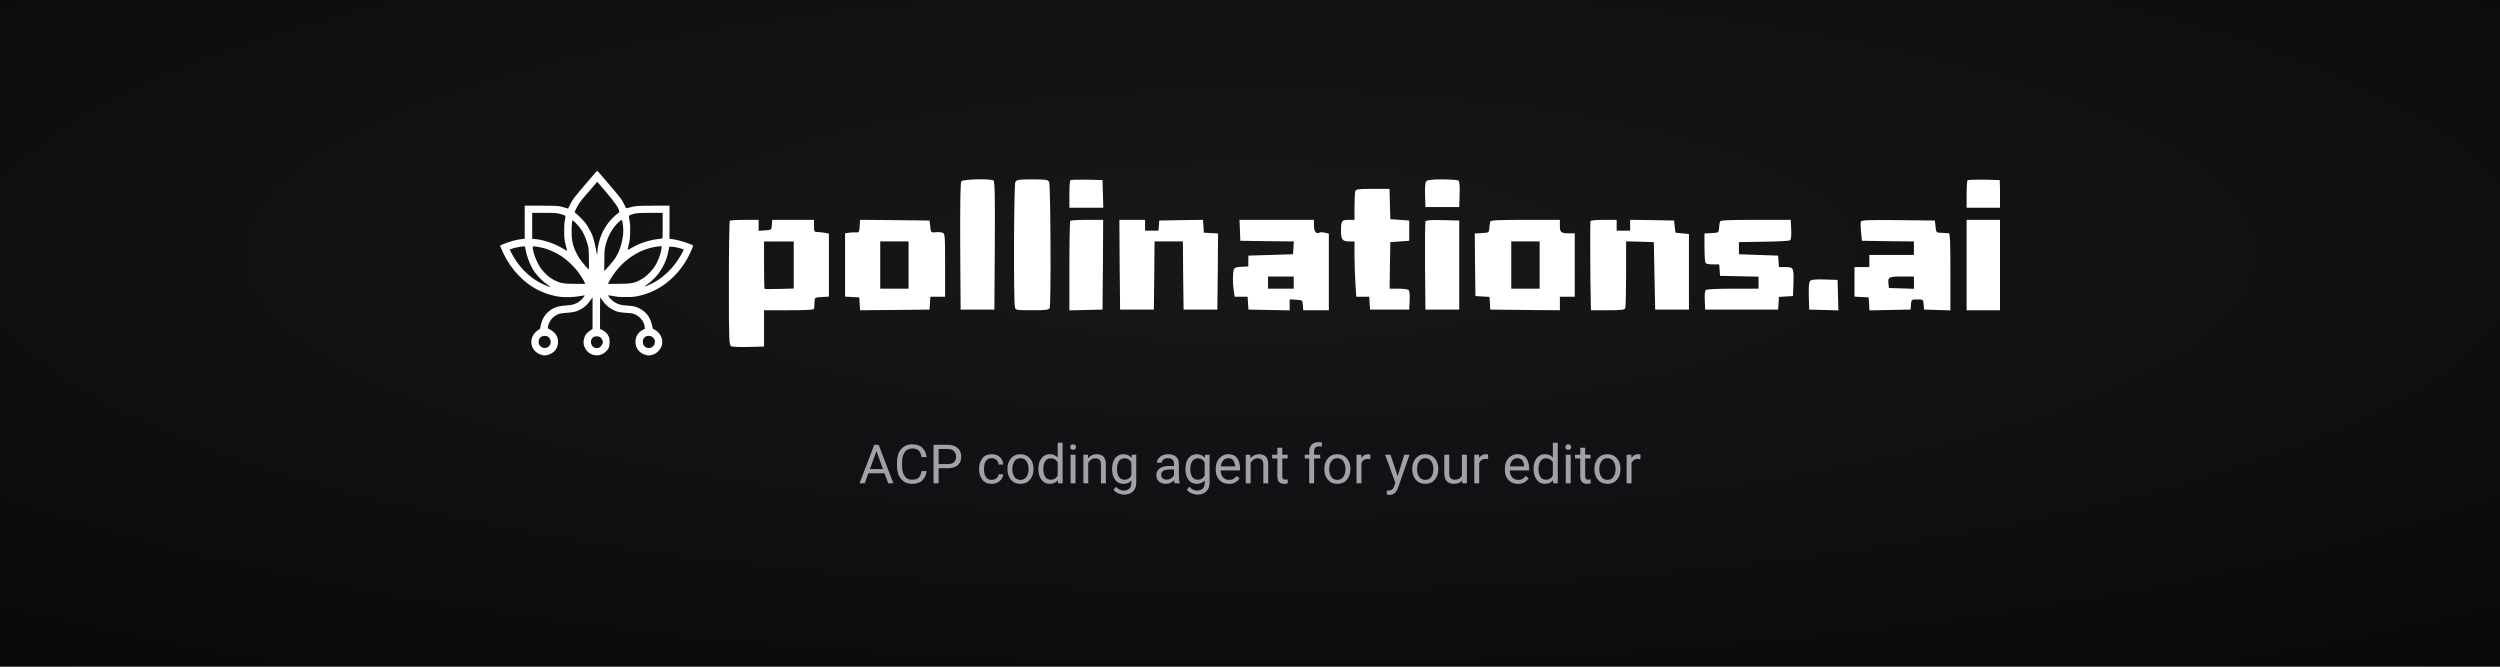
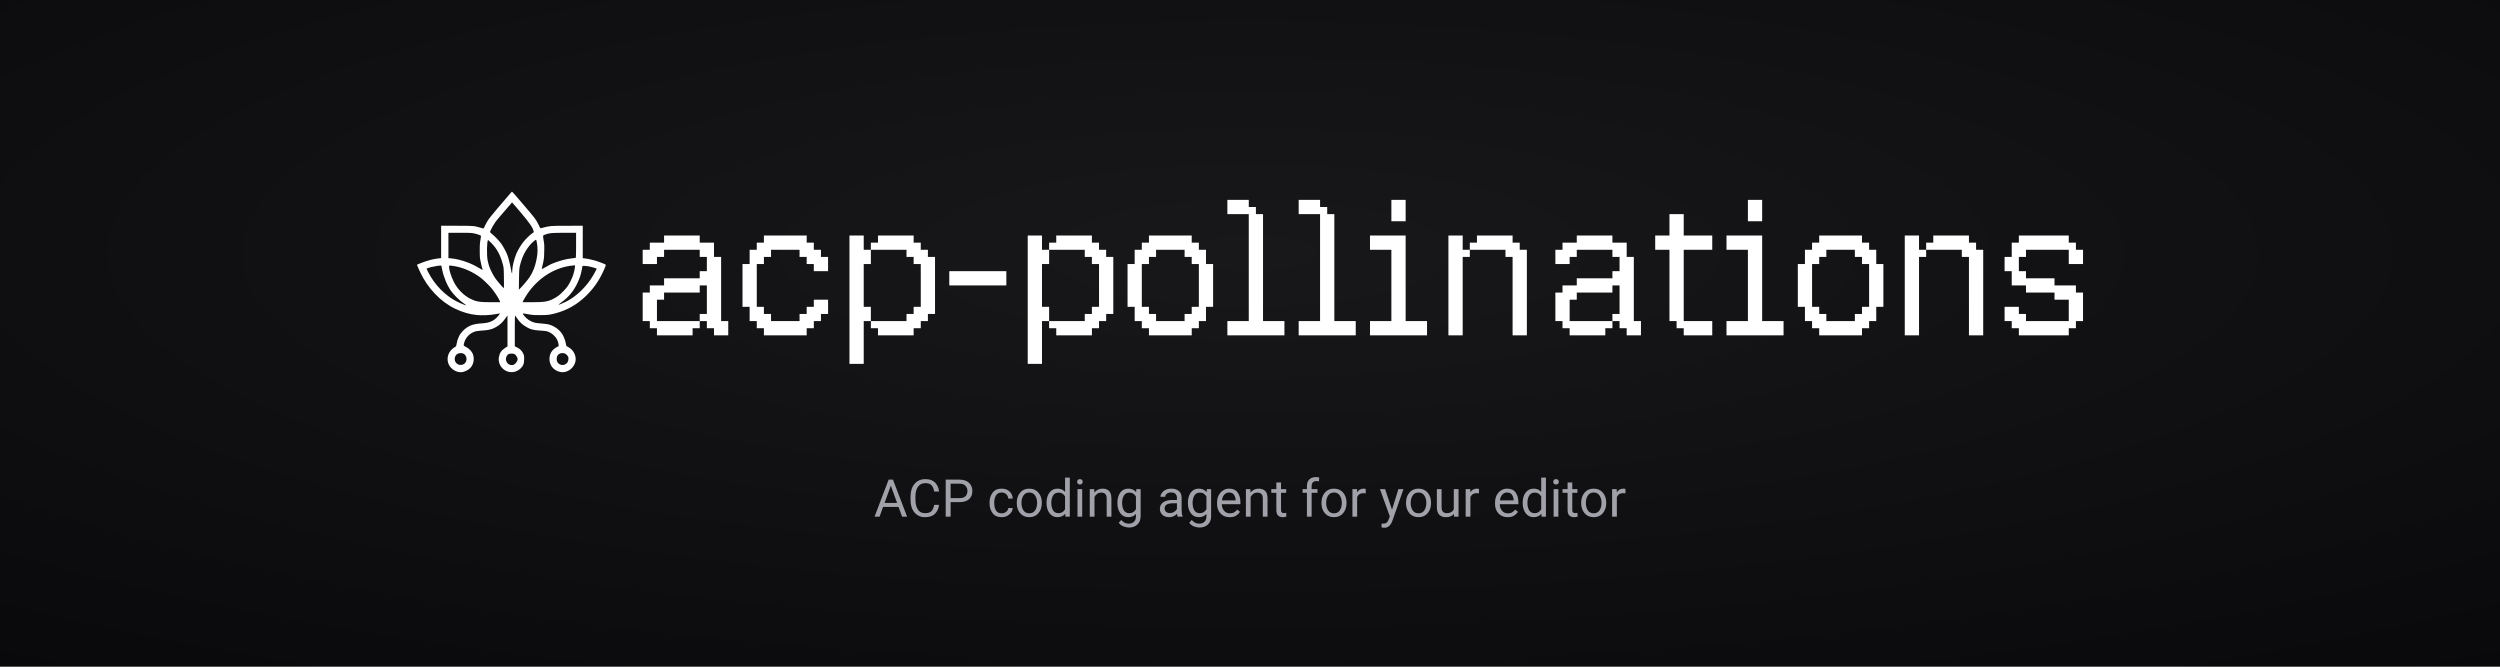
<svg xmlns="http://www.w3.org/2000/svg" width="1200" height="320" viewBox="0 0 1200 320" role="img" aria-label="acp-pollinations">
  <defs>
    <radialGradient id="glow" cx="50%" cy="38%" r="80%">
      <stop offset="0%" stop-color="#18181b" />
      <stop offset="100%" stop-color="#09090b" />
    </radialGradient>
  </defs>
  <rect width="1200" height="320" fill="url(#glow)" />
-   <svg x="240" y="82" width="720" height="88.52" viewBox="0 0 858.891 105.6" fill="#ffffff">
+   <g transform="translate(200.15 92) scale(0.82)" fill="#ffffff">
    <g transform="translate(-13.81 -16.241) scale(0.921)">
      <path fill-rule="evenodd" d="M73.832 19.293a1893.685 1893.685 0 0 0-7.742 9.047c-1.93 2.273-3.274 3.898-4.266 5.156-.988 1.258-1.62 2.149-2.117 2.957-.5.805-.86 1.531-1.309 2.453-.14.285-.277.563-.402.813-.121.254-.238.48-.332.676a20.107 20.107 0 0 1-.34.652c-.008.008-.062 0-.156-.02s-.227-.047-.383-.09c-.16-.039-.351-.09-.558-.148-.207-.059-.43-.121-.668-.191-1.079-.32-1.895-.559-2.684-.743-.79-.18-1.55-.3-2.516-.382-.96-.082-2.129-.121-3.734-.145-1.602-.02-3.64-.023-6.348-.023H35.31l-2.485-.004H30.34v20.574l-.527.059-.524.058-1.055.117c-.59.067-1.203.157-1.84.274-.636.113-1.292.25-1.968.414-.676.16-1.371.348-2.086.555-.715.21-1.445.441-2.195.695-.47.16-1.024.36-1.594.574a64.38 64.38 0 0 0-1.684.649c-.523.207-.992.398-1.328.546-.336.149-.539.246-.539.274 0 .039.07.234.191.535.118.297.29.7.485 1.156.195.453.418.961.644 1.473.227.508.461 1.02.676 1.484a52.041 52.041 0 0 0 9.54 13.926 47.507 47.507 0 0 0 6.14 5.41c2.164 1.59 4.426 2.953 6.75 4.047a51.197 51.197 0 0 0 3.414 1.461c1.129.43 2.242.805 3.36 1.125 1.112.324 2.226.59 3.343.809a39.04 39.04 0 0 0 3.375.504c.84.085 1.781.136 2.777.156a51.632 51.632 0 0 0 6.203-.266 34.786 34.786 0 0 0 2.836-.394 59.177 59.177 0 0 1 2.633-.442c.149-.02.235-.023.246-.015.043.043-.02.195-.152.414a9.01 9.01 0 0 1-.582.812c-.242.313-.527.645-.813.965-.289.316-.582.617-.851.86-.57.519-1.168.968-1.809 1.355-.64.383-1.324.703-2.07.969-.746.261-1.555.464-2.441.617-.891.156-1.856.258-2.926.316-1.36.07-2.582.207-3.703.422-1.118.211-2.13.496-3.07.871-.938.375-1.801.84-2.618 1.403a15.82 15.82 0 0 0-2.351 2 14.205 14.205 0 0 0-1.489 1.765 13.256 13.256 0 0 0-1.148 1.945 15.518 15.518 0 0 0-.856 2.207 20.834 20.834 0 0 0-.59 2.543c-.058.348-.105.61-.156.817-.05.207-.105.36-.183.484a1.184 1.184 0 0 1-.325.332c-.144.106-.332.211-.578.356a9.157 9.157 0 0 0-2.543 2.183 8.797 8.797 0 0 0-1.52 2.813 8.33 8.33 0 0 0-.382 3.113 7.995 7.995 0 0 0 .852 3.098 7.95 7.95 0 0 0 1.574 2.117 9.294 9.294 0 0 0 2.168 1.566c.789.418 1.629.715 2.469.868.84.152 1.68.167 2.472.007a7.941 7.941 0 0 0 1.188-.336c.406-.144.82-.32 1.222-.515.399-.2.79-.418 1.149-.653.36-.234.691-.476.976-.73a6.93 6.93 0 0 0 1.473-1.86c.39-.71.68-1.492.855-2.308.176-.82.243-1.676.188-2.527a8.74 8.74 0 0 0-.531-2.516 5.919 5.919 0 0 0-.68-1.281c-.289-.43-.64-.856-1.031-1.258a10.34 10.34 0 0 0-1.262-1.11 8.299 8.299 0 0 0-1.379-.847c-.414-.2-.722-.352-.95-.492-.226-.137-.366-.27-.44-.43-.075-.16-.083-.352-.043-.613.039-.266.125-.598.242-1.043.226-.871.566-1.695 1.004-2.465a10.426 10.426 0 0 1 3.672-3.754c.77-.46 1.605-.836 2.492-1.102.152-.046.386-.093.675-.144a30.829 30.829 0 0 1 2.246-.273c.43-.043.876-.075 1.317-.102a41.754 41.754 0 0 0 2.773-.25 19.813 19.813 0 0 0 2.243-.406 13.283 13.283 0 0 0 1.918-.621c.609-.246 1.199-.536 1.804-.88a20.824 20.824 0 0 0 1.774-1.116c.539-.383 1.031-.786 1.511-1.227.48-.445.942-.934 1.415-1.488.468-.559.953-1.18 1.468-1.899l.309-.426.308-.43.313-.429.309-.426v19.633l-.399.262-.402.265-.797.532a11.66 11.66 0 0 0-1.567 1.21c-.44.41-.808.837-1.113 1.305-.305.465-.55.97-.746 1.535-.2.567-.351 1.192-.473 1.903a7.401 7.401 0 0 0 .024 2.574 8.502 8.502 0 0 0 2.441 4.543 7.787 7.787 0 0 0 2.157 1.496c.804.367 1.632.61 2.46.715.829.105 1.66.082 2.47-.07a7.963 7.963 0 0 0 2.343-.828 8.831 8.831 0 0 0 2.094-1.567c.406-.402.738-.789 1.011-1.18.27-.394.48-.796.641-1.234.156-.441.266-.918.336-1.473.07-.55.102-1.171.105-1.894 0-.524 0-.93-.011-1.266a6.504 6.504 0 0 0-.074-.836 3.967 3.967 0 0 0-.192-.683c-.09-.23-.207-.485-.355-.805a7.845 7.845 0 0 0-1.594-2.262 8.117 8.117 0 0 0-1.07-.879 9.342 9.342 0 0 0-1.254-.718l-.348-.164-.348-.16-.343-.165-.348-.164v-4.957l-.004-2.476v-2.48c0-1.36.004-2.657.012-3.833.008-1.176.02-2.23.035-3.11.016-.882.035-1.589.055-2.07.02-.48.043-.734.066-.707.02.028.074.102.156.208l.301.421c.121.168.258.364.406.575.145.207.305.433.461.664.38.543.735 1.027 1.09 1.468.352.438.703.832 1.063 1.2.363.367.742.707 1.148 1.039.406.328.844.652 1.332.98.777.528 1.5.965 2.223 1.328.718.364 1.437.657 2.203.89.765.235 1.582.411 2.496.544.914.137 1.93.23 3.094.3.433.024.867.055 1.289.087a40.742 40.742 0 0 1 2.148.215c.27.035.477.07.602.101.965.234 1.898.64 2.761 1.168a11.119 11.119 0 0 1 2.34 1.93 10.355 10.355 0 0 1 1.688 2.437c.43.867.707 1.781.805 2.695l.03.313.032.309.035.316.031.309-.27.14-.538.274-.274.136c-.828.426-1.558.922-2.183 1.493a7.954 7.954 0 0 0-1.54 1.91 7.731 7.731 0 0 0-.87 2.273 9.264 9.264 0 0 0-.172 2.594c.066.96.285 1.871.64 2.703a7.903 7.903 0 0 0 1.446 2.258 8.316 8.316 0 0 0 2.14 1.683c.817.45 1.727.782 2.715.98 1.309.255 2.617.126 3.836-.3a8.813 8.813 0 0 0 3.266-2.05 8.893 8.893 0 0 0 2.117-3.239c.453-1.21.613-2.527.387-3.848a9.06 9.06 0 0 0-1.504-3.644 9.344 9.344 0 0 0-1.301-1.477 8.97 8.97 0 0 0-1.61-1.16c-.18-.097-.347-.2-.507-.293-.16-.097-.305-.183-.434-.265-.125-.082-.23-.153-.312-.211a.573.573 0 0 1-.137-.121.813.813 0 0 1-.063-.184c-.027-.094-.058-.223-.097-.375a11.147 11.147 0 0 1-.11-.512c-.039-.187-.082-.39-.12-.594-.098-.5-.227-1.023-.383-1.554a19.7 19.7 0 0 0-.551-1.594c-.207-.527-.43-1.039-.668-1.512a12.868 12.868 0 0 0-.735-1.3 12.93 12.93 0 0 0-1.582-1.954 15.064 15.064 0 0 0-1.98-1.691 15.833 15.833 0 0 0-2.27-1.355 14.35 14.35 0 0 0-2.449-.934 9.33 9.33 0 0 0-.836-.188 25.72 25.72 0 0 0-1.094-.18 40.224 40.224 0 0 0-2.605-.269 51.614 51.614 0 0 1-1.281-.11 47.27 47.27 0 0 1-1.242-.128 37.65 37.65 0 0 1-1.067-.14 12.643 12.643 0 0 1-.746-.133 11.48 11.48 0 0 1-1.508-.458c-.5-.187-.996-.414-1.472-.668a12.371 12.371 0 0 1-2.606-1.847 16.117 16.117 0 0 1-1.676-1.836 5.604 5.604 0 0 1-.465-.707c-.097-.192-.125-.324-.074-.375.016-.016.117-.012.285.004.168.015.407.047.696.09.293.039.633.093 1.008.156.37.062.78.137 1.207.215a60.65 60.65 0 0 0 1.789.304c.527.079 1.011.133 1.535.172.523.04 1.09.063 1.777.078.692.016 1.504.02 2.527.024 1.22 0 2.204-.008 3.06-.031a27.474 27.474 0 0 0 2.257-.153 20.662 20.662 0 0 0 2.047-.336 48.885 48.885 0 0 0 2.426-.59 44.634 44.634 0 0 0 5.347-1.761 42.256 42.256 0 0 0 4.98-2.387 43.059 43.059 0 0 0 4.633-3.031 46.976 46.976 0 0 0 4.329-3.692 55.822 55.822 0 0 0 3.312-3.468 49.244 49.244 0 0 0 2.879-3.63 50.142 50.142 0 0 0 2.516-3.886 57.29 57.29 0 0 0 2.23-4.258c.375-.793.691-1.48.95-2.066.257-.59.46-1.078.613-1.473.144-.398.242-.7.285-.918.047-.219.039-.351-.016-.402-.078-.07-.41-.23-.902-.442a57.272 57.272 0 0 0-1.828-.73c-.692-.262-1.434-.535-2.121-.777a36.517 36.517 0 0 0-1.778-.586 54.289 54.289 0 0 0-3.531-.879 48.341 48.341 0 0 0-1.715-.332 23.874 23.874 0 0 0-1.465-.215l-.633-.07-.312-.04-.316-.035V39.301l-2.461.004h-2.461l-2.457.004h-2.461c-2.645.004-4.664.007-6.266.03-1.605.024-2.797.067-3.789.141-.992.079-1.789.192-2.598.356-.812.164-1.64.383-2.703.668a23.531 23.531 0 0 1-1.203.3c-.16.036-.289.06-.383.075-.093.016-.148.02-.156.008a29.962 29.962 0 0 1-.355-.672c-.102-.2-.22-.434-.348-.692a79.19 79.19 0 0 1-.418-.828c-.45-.902-.785-1.578-1.168-2.234-.379-.66-.805-1.297-1.422-2.117-.617-.817-1.433-1.82-2.594-3.203-1.16-1.387-2.671-3.153-4.68-5.508-1.398-1.64-2.53-2.961-3.44-4.02a272.265 272.265 0 0 0-2.122-2.441c-.523-.59-.875-.973-1.11-1.211-.237-.234-.355-.324-.402-.32-.015 0-.07.047-.156.132-.086.086-.199.207-.34.356-.136.148-.296.328-.472.523-.172.2-.364.414-.555.641m7.059 11.504a151.52 151.52 0 0 1 3.582 4.336 58.05 58.05 0 0 1 2.488 3.336c.66.965 1.16 1.793 1.516 2.515.355.72.57 1.332.66 1.868.023.14.039.25.031.347a.526.526 0 0 1-.09.262 1.205 1.205 0 0 1-.266.262c-.12.093-.285.199-.492.332-.332.21-.773.554-1.265.976-.493.426-1.043.934-1.594 1.473a43.455 43.455 0 0 0-1.625 1.672 25.487 25.487 0 0 0-1.348 1.574c-.398.512-.812 1.09-1.222 1.703a39.76 39.76 0 0 0-1.204 1.91 39.73 39.73 0 0 0-1.085 1.946c-.329.636-.622 1.25-.86 1.812-.34.809-.672 1.727-.976 2.688-.305.96-.582 1.964-.817 2.945-.234.984-.43 1.945-.562 2.816-.137.871-.215 1.653-.215 2.282-.004.609-.024 1.054-.055 1.332-.035.277-.086.386-.152.328-.067-.055-.149-.278-.246-.664a26.572 26.572 0 0 1-.336-1.66 76.29 76.29 0 0 0-.54-2.758 81.86 81.86 0 0 0-.624-2.66c-.211-.844-.43-1.637-.645-2.34a22.878 22.878 0 0 0-.617-1.801 24.472 24.472 0 0 0-.742-1.66 48.94 48.94 0 0 0-2.047-3.746c-.36-.59-.707-1.13-1.027-1.582a21.393 21.393 0 0 0-1.153-1.446 44.776 44.776 0 0 0-1.558-1.71 47.283 47.283 0 0 0-1.657-1.657c-.539-.512-1.043-.96-1.468-1.3-.172-.141-.34-.278-.489-.41a8.144 8.144 0 0 1-.402-.376 3.846 3.846 0 0 1-.27-.293c-.066-.082-.101-.144-.101-.176 0-.105.098-.378.262-.753.16-.372.386-.848.644-1.356.258-.508.547-1.05.828-1.562a24.735 24.735 0 0 1 1.582-2.508c.262-.371.543-.746.871-1.16.329-.418.7-.871 1.149-1.407.45-.535.973-1.144 1.601-1.87.235-.27.536-.614.875-1.005.336-.394.715-.832 1.114-1.293.394-.46.808-.937 1.215-1.41.402-.472.8-.933 1.168-1.363l.668-.777.668-.774.667-.777.665-.778.117.118.113.12.117.118.113.117a110.75 110.75 0 0 1 1.668 1.914l1.555 1.809c.57.664 1.184 1.383 1.813 2.12M51.227 44.149c.425.09.867.2 1.304.317.434.117.864.242 1.254.37.395.13.754.259 1.055.38.297.12.535.234.687.332.051.035.09.094.11.191.02.098.023.239.011.442-.015.199-.046.457-.097.793-.055.336-.125.75-.215 1.257-.094.524-.172.989-.23 1.446-.06.457-.106.91-.137 1.41a32.68 32.68 0 0 0-.067 1.7c-.011.648-.015 1.401-.015 2.312 0 .98.004 1.761.015 2.414.012.648.035 1.172.07 1.644.04.473.09.89.165 1.336.07.446.164.918.285 1.488.074.348.156.72.242 1.094.082.375.168.754.254 1.11.086.359.168.695.242.992.074.3.14.554.195.75.055.195.102.383.149.554.043.172.082.329.113.461.031.13.059.239.07.317.016.078.02.125.012.133a.942.942 0 0 1-.183-.079 35.955 35.955 0 0 1-1.148-.629c-.255-.144-.532-.304-.821-.472a95.651 95.651 0 0 0-2.031-1.152 44.616 44.616 0 0 0-1.723-.899 34 34 0 0 0-1.633-.75 44.224 44.224 0 0 0-1.762-.715 50.86 50.86 0 0 0-2.855-1.004 45.68 45.68 0 0 0-2.8-.793 39.106 39.106 0 0 0-2.653-.562 26.924 26.924 0 0 0-2.406-.309l-.426-.03-.426-.036-.426-.031-.426-.035V43.758h7.215c1.578.004 2.832.008 3.852.015 1.02.012 1.8.028 2.437.055a20.37 20.37 0 0 1 1.547.117c.43.051.797.117 1.196.203m64.886 7.493c0 1.23-.008 2.34-.015 3.312-.008.977-.02 1.817-.04 2.504-.015.691-.038 1.23-.062 1.602-.023.367-.05.57-.082.59a1.259 1.259 0 0 1-.281.07c-.153.031-.367.062-.617.101-.254.035-.547.078-.868.117-.32.043-.664.083-1.02.122-.765.086-1.538.199-2.323.343-.79.141-1.59.313-2.407.516-.816.203-1.652.434-2.503.7-.856.26-1.73.558-2.625.882-.735.266-1.305.477-1.801.672-.496.195-.918.375-1.348.578-.43.203-.867.43-1.398.723-.528.289-1.149.644-1.946 1.101a34.54 34.54 0 0 1-1.644.895 9.035 9.035 0 0 1-.528.242c-.128.055-.21.074-.226.059-.016-.016-.02-.082-.012-.184a5.49 5.49 0 0 1 .055-.422c.031-.172.066-.371.113-.59.043-.219.098-.457.156-.699.258-1.082.454-1.906.602-2.613.152-.703.258-1.282.332-1.867.078-.583.125-1.172.156-1.895.035-.723.059-1.578.086-2.695.024-.98.04-1.77.043-2.434.004-.66-.004-1.2-.027-1.684a17.76 17.76 0 0 0-.113-1.355 29.95 29.95 0 0 0-.223-1.445c-.152-.887-.27-1.543-.336-2.035-.066-.493-.086-.825-.04-1.059a.664.664 0 0 1 .333-.492c.18-.117.437-.207.781-.336.692-.266 1.29-.469 1.926-.63.637-.16 1.309-.276 2.152-.358.84-.082 1.852-.133 3.164-.16 1.309-.032 2.922-.044 4.965-.047l3.813-.008h1.902l1.906-.004v7.883m-25.05-2.368c.195 1.02.343 1.977.437 2.91.098.934.14 1.837.133 2.75a25.621 25.621 0 0 1-.18 2.797c-.11.961-.273 1.961-.488 3.036a39.395 39.395 0 0 1-.746 3.12 31.161 31.161 0 0 1-.946 2.829c-.355.906-.75 1.781-1.187 2.64a30.9 30.9 0 0 1-1.473 2.555c-.215.34-.597.86-1.074 1.469a76.18 76.18 0 0 1-1.625 2.012 79.82 79.82 0 0 1-1.73 2.011 30.987 30.987 0 0 1-1.387 1.489l-.258.25-.262.254-.257.253-.262.254.02-1.62.023-1.622.02-1.617.019-1.621c.02-1.414.035-2.543.058-3.465.02-.922.047-1.637.082-2.227.036-.59.082-1.054.141-1.472.059-.422.133-.797.227-1.211a38.117 38.117 0 0 1 1.086-3.91c.418-1.235.89-2.403 1.433-3.524a28.68 28.68 0 0 1 1.82-3.222 31.184 31.184 0 0 1 2.258-3.012 18.08 18.08 0 0 1 1.012-1.086c.367-.363.746-.715 1.106-1.023.355-.31.69-.575.964-.762.27-.188.48-.297.59-.297.035 0 .07.031.11.086.039.05.078.129.12.226a4.214 4.214 0 0 1 .216.75m-28.895.91c.914.915 1.738 1.86 2.488 2.86a25.52 25.52 0 0 1 2.028 3.187 30.027 30.027 0 0 1 1.636 3.645 42.64 42.64 0 0 1 1.32 4.23c.122.485.22.872.294 1.274.074.406.125.832.164 1.387.043.554.07 1.242.09 2.171.023.934.039 2.11.058 3.645.02 1.441.035 2.566.04 3.438.003.87 0 1.488-.016 1.921-.016.434-.043.68-.086.813-.04.129-.094.14-.16.101-.106-.058-.376-.324-.743-.722-.367-.399-.84-.926-1.34-1.512a82.643 82.643 0 0 1-1.539-1.832 48.185 48.185 0 0 1-1.34-1.695c-.34-.45-.722-1.031-1.117-1.688a40.534 40.534 0 0 1-1.183-2.125 43.623 43.623 0 0 1-1.075-2.207 21.82 21.82 0 0 1-.773-1.933c-.07-.215-.152-.477-.238-.762-.082-.29-.172-.602-.258-.922a49.961 49.961 0 0 1-.461-1.844c-.187-.86-.316-2.113-.395-3.508a62.606 62.606 0 0 1-.066-4.378c.027-1.434.106-2.762.227-3.735.12-.969.285-1.578.492-1.578.023 0 .097.05.21.14.11.09.259.22.438.38a44.358 44.358 0 0 1 1.305 1.25m53.23 15.39a24.897 24.897 0 0 1-.965 4.492 26.72 26.72 0 0 1-.824 2.25 33.11 33.11 0 0 1-1.058 2.305c-.344.676-.66 1.262-.98 1.805-.321.543-.641 1.035-.997 1.523-.351.485-.734.961-1.18 1.473-.445.508-.953 1.05-1.542 1.66a35.204 35.204 0 0 1-1.579 1.54c-.496.448-.976.847-1.468 1.21-.493.367-1 .703-1.551 1.031-.55.328-1.145.649-1.817.989-.84.421-1.624.761-2.445 1.03a15.58 15.58 0 0 1-2.683.626c-1.004.152-2.145.25-3.532.308-1.382.063-3.011.082-4.98.082H82.18l.03-.113.036-.113.031-.113.035-.114c.055-.199.243-.582.516-1.074.274-.496.633-1.101 1.027-1.746.399-.645.836-1.324 1.266-1.969.43-.644.852-1.25 1.219-1.746a44.604 44.604 0 0 1 5.883-6.445 41.569 41.569 0 0 1 6.812-4.977 38.048 38.048 0 0 1 7.477-3.36 34.711 34.711 0 0 1 7.886-1.585c.11-.008.22-.02.325-.027.105-.008.203-.02.293-.028.09-.008.164-.02.226-.023.063-.008.106-.016.13-.02.023-.004.038.024.05.078a.934.934 0 0 1 .023.239c.004.101 0 .226-.007.363-.008.137-.02.29-.04.45M30.934 66.89c.242 1.234.562 2.488.945 3.738a41.182 41.182 0 0 0 1.32 3.68 37.438 37.438 0 0 0 1.61 3.425 27.185 27.185 0 0 0 1.816 2.961c.45.633.992 1.313 1.594 2.004a38.232 38.232 0 0 0 1.949 2.074c.687.68 1.395 1.34 2.098 1.942.699.597 1.39 1.144 2.03 1.597.298.208.575.407.825.59.25.184.469.352.649.496.18.141.32.258.41.344.09.082.129.133.105.14-.066.028-.328-.038-.71-.167-.384-.13-.891-.324-1.458-.555a48.612 48.612 0 0 1-1.812-.777 38.066 38.066 0 0 1-7.352-4.297 42.01 42.01 0 0 1-5.043-4.422 44.733 44.733 0 0 1-4.37-5.254 45.026 45.026 0 0 1-3.575-5.941c-.125-.258-.25-.504-.356-.735-.109-.226-.207-.433-.285-.609-.078-.176-.14-.32-.18-.422-.042-.101-.058-.164-.05-.172.008-.008.062-.031.148-.066.09-.035.211-.082.36-.137.144-.05.32-.113.507-.18l.614-.21c.433-.145.988-.297 1.593-.446a39.578 39.578 0 0 1 3.805-.73c.574-.078 1.07-.125 1.434-.133l.23-.004.235-.004.23-.004.234-.004.114.57.109.57.113.567.114.57m8.199-1.87c1.383.238 2.8.59 4.226 1.039 1.426.449 2.856 1 4.27 1.636a42.064 42.064 0 0 1 4.16 2.164c1.348.801 2.648 1.68 3.879 2.621.41.317.95.778 1.547 1.32a69.069 69.069 0 0 1 1.914 1.805c.652.641 1.3 1.293 1.871 1.899a31.34 31.34 0 0 1 1.422 1.586 46.416 46.416 0 0 1 1.726 2.27c.57.796 1.125 1.613 1.622 2.39.5.781.94 1.52 1.285 2.152.343.637.593 1.172.71 1.543l.032.114.035.113.04.113.03.113h-5.511c-1.918 0-3.48-.02-4.801-.078-1.324-.058-2.41-.156-3.371-.312a15.68 15.68 0 0 1-2.63-.653c-.831-.289-1.651-.652-2.581-1.109a20.527 20.527 0 0 1-3.137-1.926 24.776 24.776 0 0 1-2.902-2.523 26.07 26.07 0 0 1-2.528-2.988 24.005 24.005 0 0 1-2.011-3.305 35.404 35.404 0 0 1-1.192-2.649 38.321 38.321 0 0 1-.968-2.66 25.394 25.394 0 0 1-.645-2.39c-.156-.72-.238-1.348-.238-1.832 0-.211 0-.371.011-.489.012-.12.032-.203.079-.257.043-.055.105-.082.203-.098.093-.016.222-.016.39-.016.094 0 .25.012.453.032.204.023.454.05.73.09.278.035.583.078.903.128.32.047.653.102.977.157m84.953.085c.336.06.809.168 1.336.297.523.13 1.101.282 1.64.434.543.152 1.051.305 1.43.43.387.125.649.222.7.273.027.023-.028.184-.149.45-.121.265-.3.632-.527 1.062-.223.433-.493.93-.79 1.457a56.9 56.9 0 0 1-.937 1.633 44.31 44.31 0 0 1-3.473 5.027 46.345 46.345 0 0 1-4.12 4.531 43.203 43.203 0 0 1-4.571 3.848 34.726 34.726 0 0 1-4.82 2.969 42.898 42.898 0 0 1-3.02 1.367c-.469.191-.89.351-1.207.457-.32.105-.535.156-.598.137-.027-.012.004-.055.079-.133.074-.074.195-.18.351-.309.153-.129.348-.281.563-.445.218-.164.465-.344.722-.531a31.987 31.987 0 0 0 3.067-2.473 30.025 30.025 0 0 0 4.992-5.887 32.018 32.018 0 0 0 1.953-3.441c.398-.809.75-1.57 1.059-2.309a30.121 30.121 0 0 0 1.48-4.39c.188-.758.363-1.547.52-2.391l.109-.59.113-.586.11-.59.109-.586h1.133c.156 0 .347.008.566.024.215.012.457.035.703.062a20.21 20.21 0 0 1 1.477.203m-79.191 55.711c.363.23.671.555.917.934.247.379.426.816.536 1.273.109.457.148.938.105 1.407a3.61 3.61 0 0 1-.371 1.336c-.156.304-.332.57-.539.808a3.303 3.303 0 0 1-1.512.996 4.104 4.104 0 0 1-.965.184 4.468 4.468 0 0 1-1.03-.043 3.427 3.427 0 0 1-1.719-.805 4.434 4.434 0 0 1-.696-.77 3.378 3.378 0 0 1-.555-1.284 4.203 4.203 0 0 1-.046-1.434c.066-.48.21-.945.43-1.36.214-.413.507-.78.87-1.058a3.654 3.654 0 0 1 1.059-.555c.383-.132.789-.207 1.2-.222.41-.02.82.023 1.214.12.39.102.766.259 1.102.473m64.375-.195c.175.086.37.23.574.406.199.176.402.38.586.598.187.215.36.438.492.652.133.211.226.407.266.567.019.07.035.168.042.285.012.113.02.25.024.398.004.145 0 .301-.004.457a8.875 8.875 0 0 1-.023.461 3.545 3.545 0 0 1-.774 1.953 3.866 3.866 0 0 1-3.625 1.368 3.584 3.584 0 0 1-1.883-.95 4.289 4.289 0 0 1-.55-.609 2.827 2.827 0 0 1-.352-.637 3.475 3.475 0 0 1-.188-.746 6.793 6.793 0 0 1-.054-.941c0-.352.027-.672.082-.961.05-.293.137-.555.25-.797.117-.242.265-.465.449-.676.188-.21.406-.41.668-.601.25-.188.547-.328.879-.434a4.168 4.168 0 0 1 1.05-.187c.364-.024.735 0 1.09.066.36.062.7.176 1 .328m-31.93.473c.177.125.368.328.556.57.183.242.367.531.527.824.16.293.297.598.394.88a2.5 2.5 0 0 1 .16.737c0 .258-.074.567-.206.895a5.551 5.551 0 0 1-.54.996 6 6 0 0 1-.742.906c-.265.27-.547.489-.816.63a2.93 2.93 0 0 1-1.024.3 3.709 3.709 0 0 1-1.117-.047 3.928 3.928 0 0 1-1.066-.37 3.194 3.194 0 0 1-.871-.669 4.034 4.034 0 0 1-.68-1.012 4.028 4.028 0 0 1-.355-1.12 3.802 3.802 0 0 1-.012-1.153 3.5 3.5 0 0 1 .344-1.094c.187-.363.375-.664.586-.91.21-.242.441-.43.71-.57.266-.14.57-.23.922-.282a6.496 6.496 0 0 1 1.239-.046c.254.011.472.027.664.046.195.024.363.055.515.098a2.284 2.284 0 0 1 .813.39" />
    </g>
-     <g transform="translate(-68.454 -154.133) scale(4.051)">
-       <path d="M82.117 39.523c-.152.172-.191 2.747-.172 9.192l.059 8.945h4.773l.059-9.039c.039-7.113 0-9.078-.191-9.21-.438-.266-4.278-.192-4.528.112m7.621.117c-.21.4-.265 16.895-.054 17.696.093.398.187.418 2.441.418 1.969 0 2.371-.059 2.465-.305.21-.535.133-17.43-.074-17.828-.192-.324-.422-.363-2.391-.363-1.965 0-2.195.039-2.387.383m7.774-.27c-.075.078-.133.992-.133 2.024v1.867h4.793l-.055-1.965-.058-1.945-2.215-.055c-1.203-.02-2.254.02-2.332.074m50.312.152c-.156.172-.21.88-.172 1.965l.055 1.68h4.777l.055-1.793c.04-1.316-.02-1.852-.191-1.965-.133-.074-1.164-.152-2.27-.152-1.512 0-2.101.078-2.254.265m76.512-.152c-.074.078-.133.992-.133 2.024v1.867h4.793l-.055-1.965-.058-1.945-2.215-.055c-1.203-.02-2.254.02-2.332.074m-86.539 1.527c-.059.172-.117 1.145-.117 2.192v1.887h-.84c-.973 0-1.07.136-1.07 1.601 0 1.184.21 1.45 1.183 1.45h.727v2.042c0 1.145.058 2.899.132 3.907l.118 1.87h1.832l.058.895.055.918h5.54l.058-1.316c.039-.934-.02-1.375-.192-1.469-.133-.098-.781-.172-1.449-.172h-1.187l.039-3.3.058-3.278 1.336-.098 1.336-.093v-2.86l-1.336-.097-1.336-.094-.058-2.156-.055-2.133h-2.352c-1.984 0-2.386.054-2.48.304m-88.414 4.215c-.078.055-.137 4.04-.137 8.848 0 8.14.02 8.75.344 8.883.172.097 1.3.133 2.484.097l2.14-.058v-5.13h3.532c2.695 0 3.535-.058 3.555-.245.02-.117.035-.535.054-.899.02-.668.02-.668 1.032-.722l.996-.059v-8.906l-.594-.113a7.4 7.4 0 0 0-1.05-.114c-.419 0-.458-.078-.458-.86v-.858H55.38l-.059.707c-.054.726-.054.726-.953.78l-.918.06v-1.547h-1.97c-1.085 0-2.042.058-2.097.136m9.031 6.235v3.336l-2.023.058c-1.11.035-2.063.02-2.102-.02-.039-.038-.074-1.562-.074-3.394v-3.3h4.2Zm9.32-5.473c-.054.875-.074.914-.629.875a5.6 5.6 0 0 0-.992.059l-.441.078v8.941l1.012.059.996.054.054.918.059.895 4.91-.04 4.906-.054.059-.918.059-.894h2.082v-4.461c0-4.328-.02-4.485-.383-4.598-.211-.074-.668-.094-1.012-.055-.594.055-.613.036-.707-.8l-.098-.86-4.906-.058-4.91-.04Zm6.914 5.492v3.336h-4.007v-6.676h4.007Zm22.864-6.254c-.075.055-.133 2.934-.133 6.387v6.273l2.351-.058 2.329-.055.058-6.351.035-6.332h-2.25c-1.242 0-2.332.058-2.39.136m6.972 6.196.059 6.351h4.773l.059-4.824.04-4.809h4.007l.039 4.809.059 4.824h4.773l.059-5.379.039-5.379-.996-.054-1.012-.059-.055-.914-.058-.898-3.094.039-3.094.058-.059.703-.058.727h-1.89v-1.527h-3.63Zm17-4.864.055 1.489 3.785.058 3.781.035-.058.918-.059.895-3.148.097-3.153.094-.019.762v.766l-.973.054c-.824.04-.996.133-1.09.477-.152.555-.152 1.773 0 2.879l.133.879h1.832l.059.894.058.918 2.922.055 2.903.058v-1.562l.918.055c.898.058.898.058.953.761l.058.727h3.61V46.922l-.574-.133c-.305-.074-.649-.074-.743-.02-.441.29-.785-.132-.785-.953v-.84h-10.523Zm7.602 7.399v.86h-3.629v-1.716h3.629Zm18.621-8.637c-.055.133-.074 2.992-.055 6.352l.055 6.101h4.777V45.074l-2.351-.058c-1.778-.04-2.367.02-2.426.191m9.168 0a5.3 5.3 0 0 0-.133.914c-.058.668-.058.668-1.07.727l-.992.054.039 4.426.054 4.422.997.059.992.058.058.895.055.898 4.93.055 4.906.039v-1.906h2.101v-8.961h-.742c-1.207 0-1.36-.137-1.36-1.07v-.84h-4.866c-3.746 0-4.91.058-4.969.23m6.973 6.16v3.336h-4.012v-6.676h4.012Zm7.179-6.234c-.054.113-.035 8.406.059 11.894l.02.727h2.367c1.988 0 2.386-.059 2.484-.305.059-.172.113-2.347.113-4.863v-4.574l1.97.054 1.948.059.094 4.766.098 4.77h4.773V46.98l-.957-.094-.953-.098-.094-.855-.097-.86-3.094-.058-3.113-.04v1.528h-1.91v-1.527h-1.798c-.992 0-1.851.078-1.91.156m18.321.075a5 5 0 0 0-.137.914c-.055.668-.055.668-1.05.727l-1.013.054v1.891c0 1.027.059 2 .118 2.172.074.23.379.305 1.03.305h.934l.06.8.058.82 2.73.06 2.711.058v1.695h-3.57c-1.989 0-3.707.074-3.84.172-.172.094-.23.535-.191 1.469l.058 1.316h10.313l.058-.898.055-.895.996-.058.992-.059.059-1.617c.074-2.367.035-2.48-1.11-2.48h-.937l-.055-.821-.058-.8-2.77-.094-2.77-.098v-1.715l3.516-.059c1.95-.02 3.61-.113 3.723-.207.133-.117.191-.726.152-1.527l-.074-1.355h-4.95c-3.8 0-4.984.058-5.038.23m19.902 0c-.04.133-.04.8.035 1.488l.117 1.239 3.684.058 3.668.035v1.91h-6.3v1.715h-2.102v4.176l1.011.059.992.054.06.918.054.914 2.906-.058 2.902-.055.059-.726c.055-.707.074-.707.894-.707.825 0 .844 0 .899.707l.059.726 1.87.055 1.852.058V52.32c0-4.215-.055-5.433-.226-5.453-.137-.02-.594-.039-1.012-.058-.766-.02-.766-.02-.863-.875l-.094-.86-5.176-.058c-4.05-.04-5.215 0-5.289.191m7.504 8.637v.879l-1.758-.059-1.773-.055-.059-.535c-.113-1.011 0-1.086 1.871-1.086h1.719Zm7.449-2.477v6.387h4.719l.113-2.156a67 67 0 0 0 0-8.293l-.113-2.328h-4.719Zm-22.137 2.27c-.152.172-.21.894-.171 2.133l.058 1.89 2.063.055 2.062.058-.058-2.156-.055-2.152-1.836-.059c-1.414-.039-1.89.02-2.063.23m0 0" />
-     </g>
-   </svg>
-   <text x="600" y="232" text-anchor="middle" font-family="'Segoe UI', Roboto, Helvetica, Arial, sans-serif" font-size="26" fill="#a1a1aa">ACP coding agent for your editor</text>
+     <path transform="translate(123.772 84.104) scale(1.098398)" d="M11.400-7.600L7.600-7.600L7.600-22.800L11.400-22.800L11.400-26.600L19-26.600L19-30.400L38-30.400L38-34.200L41.800-34.200L41.800-41.800L38-41.800L38-45.600L19-45.600L19-41.800L15.200-41.800L15.200-38L7.600-38L7.600-45.600L11.400-45.600L11.400-49.400L19-49.400L19-53.200L38-53.200L38-49.400L45.600-49.400L45.600-41.800L49.400-41.800L49.400-7.600L53.200-7.600L53.200 0L45.600 0L45.600-3.800L41.800-3.800L41.800-7.600L38-7.600L38-11.400L41.800-11.400L41.800-26.600L38-26.600L38-22.800L19-22.800L19-19L15.200-19L15.200-7.600L38-7.600L38-3.800L34.200-3.800L34.200 0L15.200 0L15.200-3.800L11.400-3.800L11.400-7.600M68.400-7.600L64.600-7.600L64.600-15.200L60.800-15.200L60.800-38L64.600-38L64.600-45.600L68.400-45.600L68.400-49.400L72.200-49.400L72.200-53.200L95-53.200L95-49.400L98.800-49.400L98.800-45.600L102.600-45.600L102.600-41.800L106.400-41.800L106.400-34.200L98.800-34.200L98.800-38L95-38L95-41.800L91.200-41.800L91.200-45.600L76-45.600L76-41.800L72.200-41.800L72.200-38L68.400-38L68.400-15.200L72.200-15.200L72.200-11.400L76-11.400L76-7.600L91.200-7.600L91.200-11.400L95-11.400L95-15.200L98.800-15.200L98.800-19L106.400-19L106.400-11.400L102.600-11.400L102.600-7.600L98.800-7.600L98.800-3.800L95-3.800L95 0L72.200 0L72.200-3.800L68.400-3.800L68.400-7.600M129.200-7.600L125.400-7.600L125.400 15.200L117.800 15.200L117.800-53.200L125.400-53.200L125.400-45.600L129.200-45.600L129.200-38L125.400-38L125.400-15.200L129.200-15.200L129.200-7.600M133-3.800L129.200-3.800L129.200-7.600L148.200-7.600L148.200-11.400L152-11.400L152-15.200L155.800-15.200L155.800-38L152-38L152-41.800L148.200-41.800L148.200-45.600L129.200-45.600L129.200-49.400L133-49.400L133-53.200L152-53.200L152-49.400L155.800-49.400L155.800-45.600L159.600-45.600L159.600-41.800L163.400-41.800L163.400-11.400L159.600-11.400L159.600-7.600L155.800-7.600L155.800-3.800L152-3.800L152 0L133 0L133-3.800M201.400-26.600L171-26.600L171-34.200L201.400-34.200L201.400-26.600M224.200-7.600L220.400-7.600L220.400 15.200L212.800 15.200L212.800-53.200L220.400-53.200L220.400-45.600L224.200-45.600L224.200-38L220.400-38L220.400-15.200L224.200-15.200L224.200-7.600M228-3.800L224.200-3.800L224.200-7.600L243.200-7.600L243.200-11.400L247-11.400L247-15.200L250.800-15.200L250.800-38L247-38L247-41.800L243.200-41.800L243.200-45.600L224.200-45.600L224.200-49.400L228-49.400L228-53.200L247-53.200L247-49.400L250.800-49.400L250.800-45.600L254.600-45.600L254.600-41.800L258.400-41.800L258.400-11.400L254.600-11.400L254.600-7.600L250.800-7.600L250.800-3.800L247-3.800L247 0L228 0L228-3.800M273.600-7.600L269.800-7.600L269.800-15.200L266-15.200L266-38L269.800-38L269.800-45.600L273.600-45.600L273.600-49.400L277.400-49.400L277.400-53.200L300.200-53.200L300.200-49.400L304-49.400L304-45.600L307.800-45.600L307.800-38L311.600-38L311.600-15.200L307.800-15.200L307.800-7.600L304-7.600L304-3.800L300.200-3.800L300.200 0L277.400 0L277.400-3.800L273.600-3.800L273.600-7.600M281.200-7.600L296.400-7.600L296.400-11.400L300.200-11.400L300.200-15.200L304-15.200L304-38L300.200-38L300.200-41.800L296.400-41.800L296.400-45.600L281.200-45.600L281.200-41.800L277.400-41.800L277.400-38L273.600-38L273.600-15.200L277.400-15.200L277.400-11.400L281.200-11.400L281.200-7.600M349.600 0L319.200 0L319.200-7.600L330.600-7.600L330.600-64.600L319.200-64.600L319.200-72.200L330.600-72.200L330.600-68.400L334.400-68.400L334.400-64.600L338.200-64.600L338.200-7.600L349.600-7.600L349.600 0M387.600 0L357.200 0L357.200-7.600L368.600-7.600L368.600-64.600L357.200-64.600L357.200-72.200L368.600-72.200L368.600-68.400L372.400-68.400L372.400-64.600L376.200-64.600L376.200-7.600L387.600-7.600L387.600 0M425.600 0L395.200 0L395.200-7.600L406.600-7.600L406.600-45.600L395.200-45.600L395.200-53.200L414.200-53.200L414.200-7.600L425.600-7.600L425.600 0M414.200-60.800L406.600-60.800L406.600-72.200L414.200-72.200L414.200-60.800M478.800 0L471.200 0L471.200-41.800L467.400-41.800L467.400-45.600L448.400-45.600L448.400-49.400L452.200-49.400L452.200-53.200L471.200-53.200L471.200-49.400L475-49.400L475-45.600L478.800-45.600L478.800 0M444.600 0L437 0L437-53.200L444.600-53.200L444.600-45.600L448.400-45.600L448.400-41.800L444.600-41.800L444.600 0M497.800-7.600L494-7.600L494-22.800L497.800-22.800L497.800-26.600L505.400-26.600L505.400-30.400L524.400-30.400L524.400-34.200L528.200-34.200L528.200-41.800L524.400-41.800L524.400-45.600L505.400-45.600L505.400-41.800L501.600-41.800L501.600-38L494-38L494-45.600L497.800-45.600L497.800-49.400L505.400-49.400L505.400-53.200L524.400-53.200L524.400-49.400L532-49.400L532-41.800L535.800-41.800L535.800-7.600L539.600-7.600L539.600 0L532 0L532-3.800L528.200-3.800L528.200-7.600L524.400-7.600L524.400-11.400L528.200-11.400L528.200-26.600L524.400-26.600L524.400-22.800L505.400-22.800L505.400-19L501.600-19L501.600-7.600L524.400-7.600L524.400-3.800L520.600-3.800L520.600 0L501.600 0L501.600-3.800L497.800-3.800L497.800-7.600M558.600-7.600L554.800-7.600L554.800-45.600L547.200-45.600L547.200-53.200L554.800-53.200L554.800-64.600L562.400-64.600L562.400-53.200L577.600-53.200L577.600-45.600L562.400-45.600L562.400-7.600L577.600-7.600L577.600 0L562.400 0L562.400-3.800L558.600-3.800L558.600-7.600M615.600 0L585.200 0L585.200-7.600L596.600-7.600L596.600-45.600L585.200-45.600L585.200-53.200L604.200-53.200L604.200-7.600L615.600-7.600L615.600 0M604.200-60.800L596.600-60.800L596.600-72.200L604.200-72.200L604.200-60.800M630.800-7.600L627-7.600L627-15.200L623.200-15.200L623.200-38L627-38L627-45.600L630.800-45.600L630.800-49.400L634.600-49.400L634.600-53.200L657.400-53.200L657.400-49.400L661.200-49.400L661.200-45.600L665-45.600L665-38L668.800-38L668.800-15.200L665-15.200L665-7.600L661.200-7.600L661.200-3.800L657.400-3.800L657.400 0L634.600 0L634.600-3.800L630.800-3.800L630.800-7.600M638.400-7.600L653.600-7.600L653.600-11.400L657.400-11.400L657.400-15.200L661.200-15.200L661.200-38L657.400-38L657.400-41.800L653.600-41.800L653.600-45.600L638.400-45.600L638.400-41.800L634.600-41.800L634.600-38L630.800-38L630.800-15.200L634.600-15.200L634.600-11.400L638.400-11.400L638.400-7.600M722 0L714.400 0L714.400-41.800L710.600-41.800L710.600-45.600L691.600-45.600L691.600-49.400L695.400-49.400L695.400-53.200L714.400-53.200L714.400-49.400L718.200-49.400L718.200-45.600L722-45.600L722 0M687.800 0L680.200 0L680.200-53.200L687.800-53.200L687.800-45.600L691.600-45.600L691.600-41.800L687.800-41.800L687.800 0M737.200-7.600L733.400-7.600L733.400-15.200L741-15.200L741-11.400L744.800-11.400L744.800-7.600L767.600-7.600L767.600-19L760-19L760-22.800L744.800-22.800L744.800-26.600L737.200-26.600L737.200-34.200L733.400-34.200L733.400-41.800L737.200-41.800L737.200-49.400L741-49.400L741-53.200L767.600-53.200L767.600-49.400L771.400-49.400L771.400-45.600L775.200-45.600L775.200-38L767.600-38L767.600-45.600L744.800-45.600L744.800-41.800L741-41.800L741-34.200L744.800-34.200L744.800-30.400L760-30.400L760-26.600L771.400-26.600L771.400-22.800L775.200-22.800L775.200-7.600L771.400-7.600L771.400-3.800L767.600-3.800L767.600 0L741 0L741-3.800L737.200-3.800" />
+   </g>
+   <text x="600" y="248" text-anchor="middle" font-family="'Segoe UI', Roboto, Helvetica, Arial, sans-serif" font-size="25" fill="#a1a1aa">ACP coding agent for your editor</text>
</svg>
